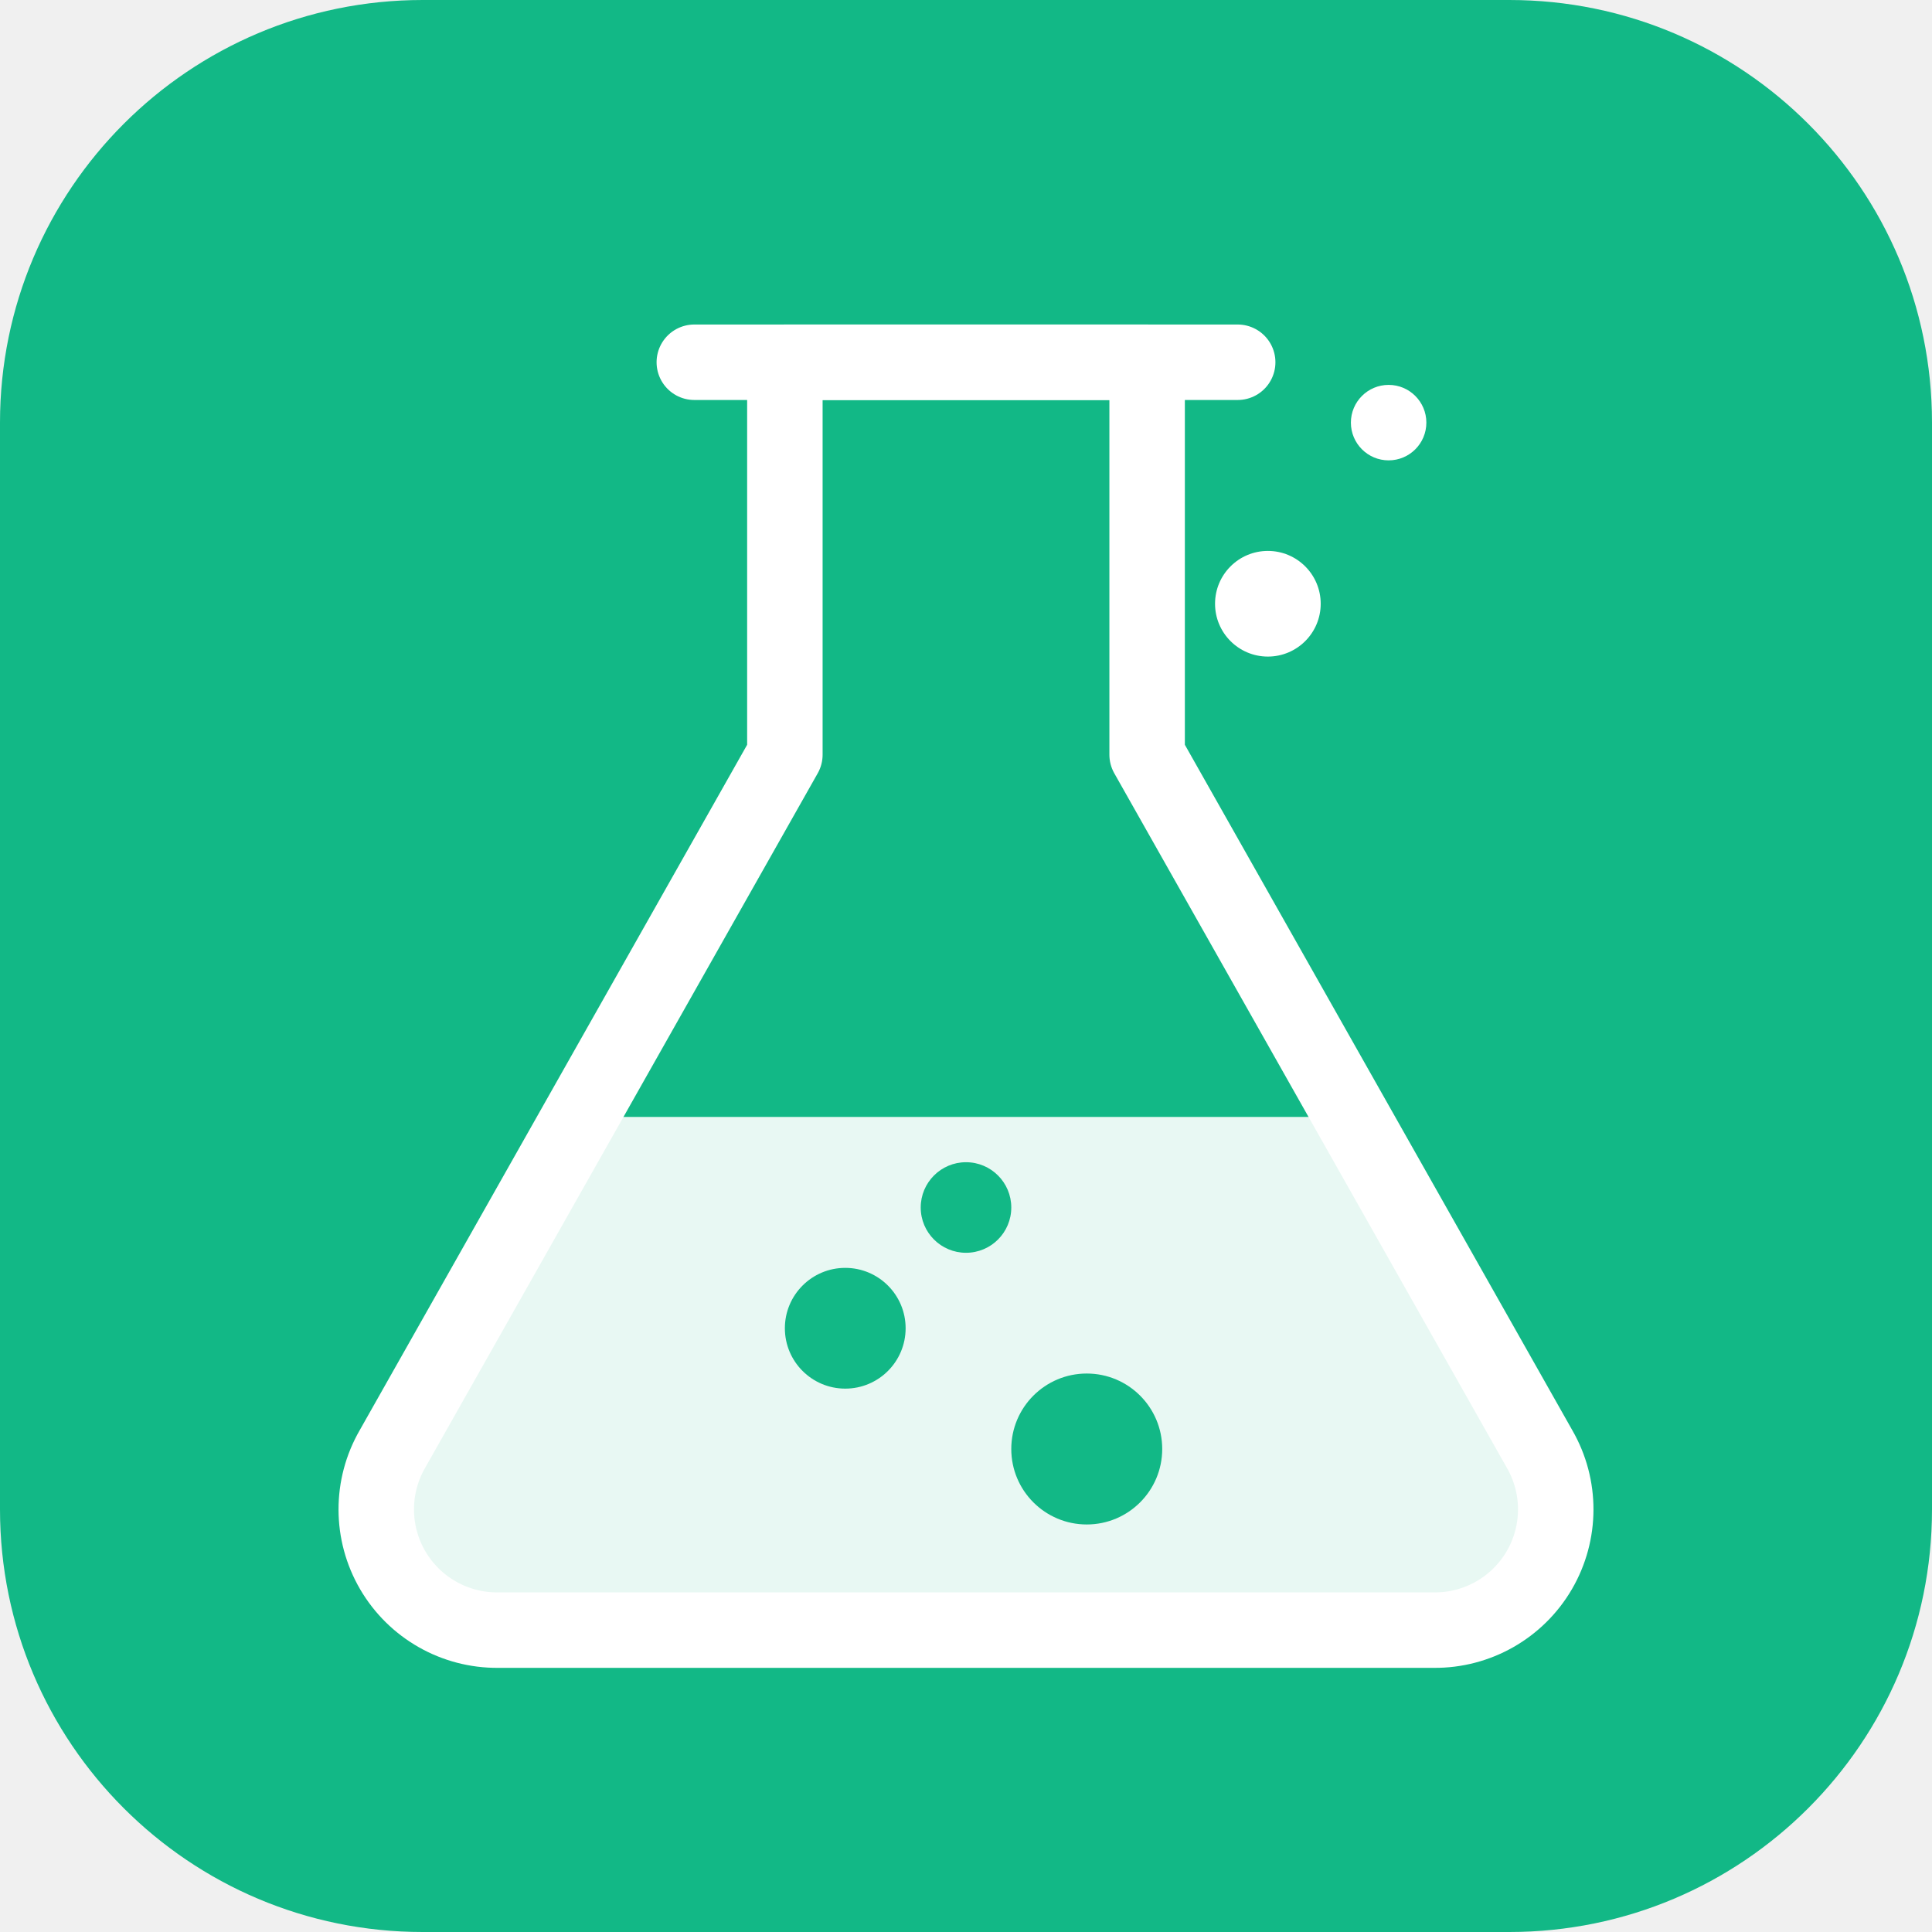
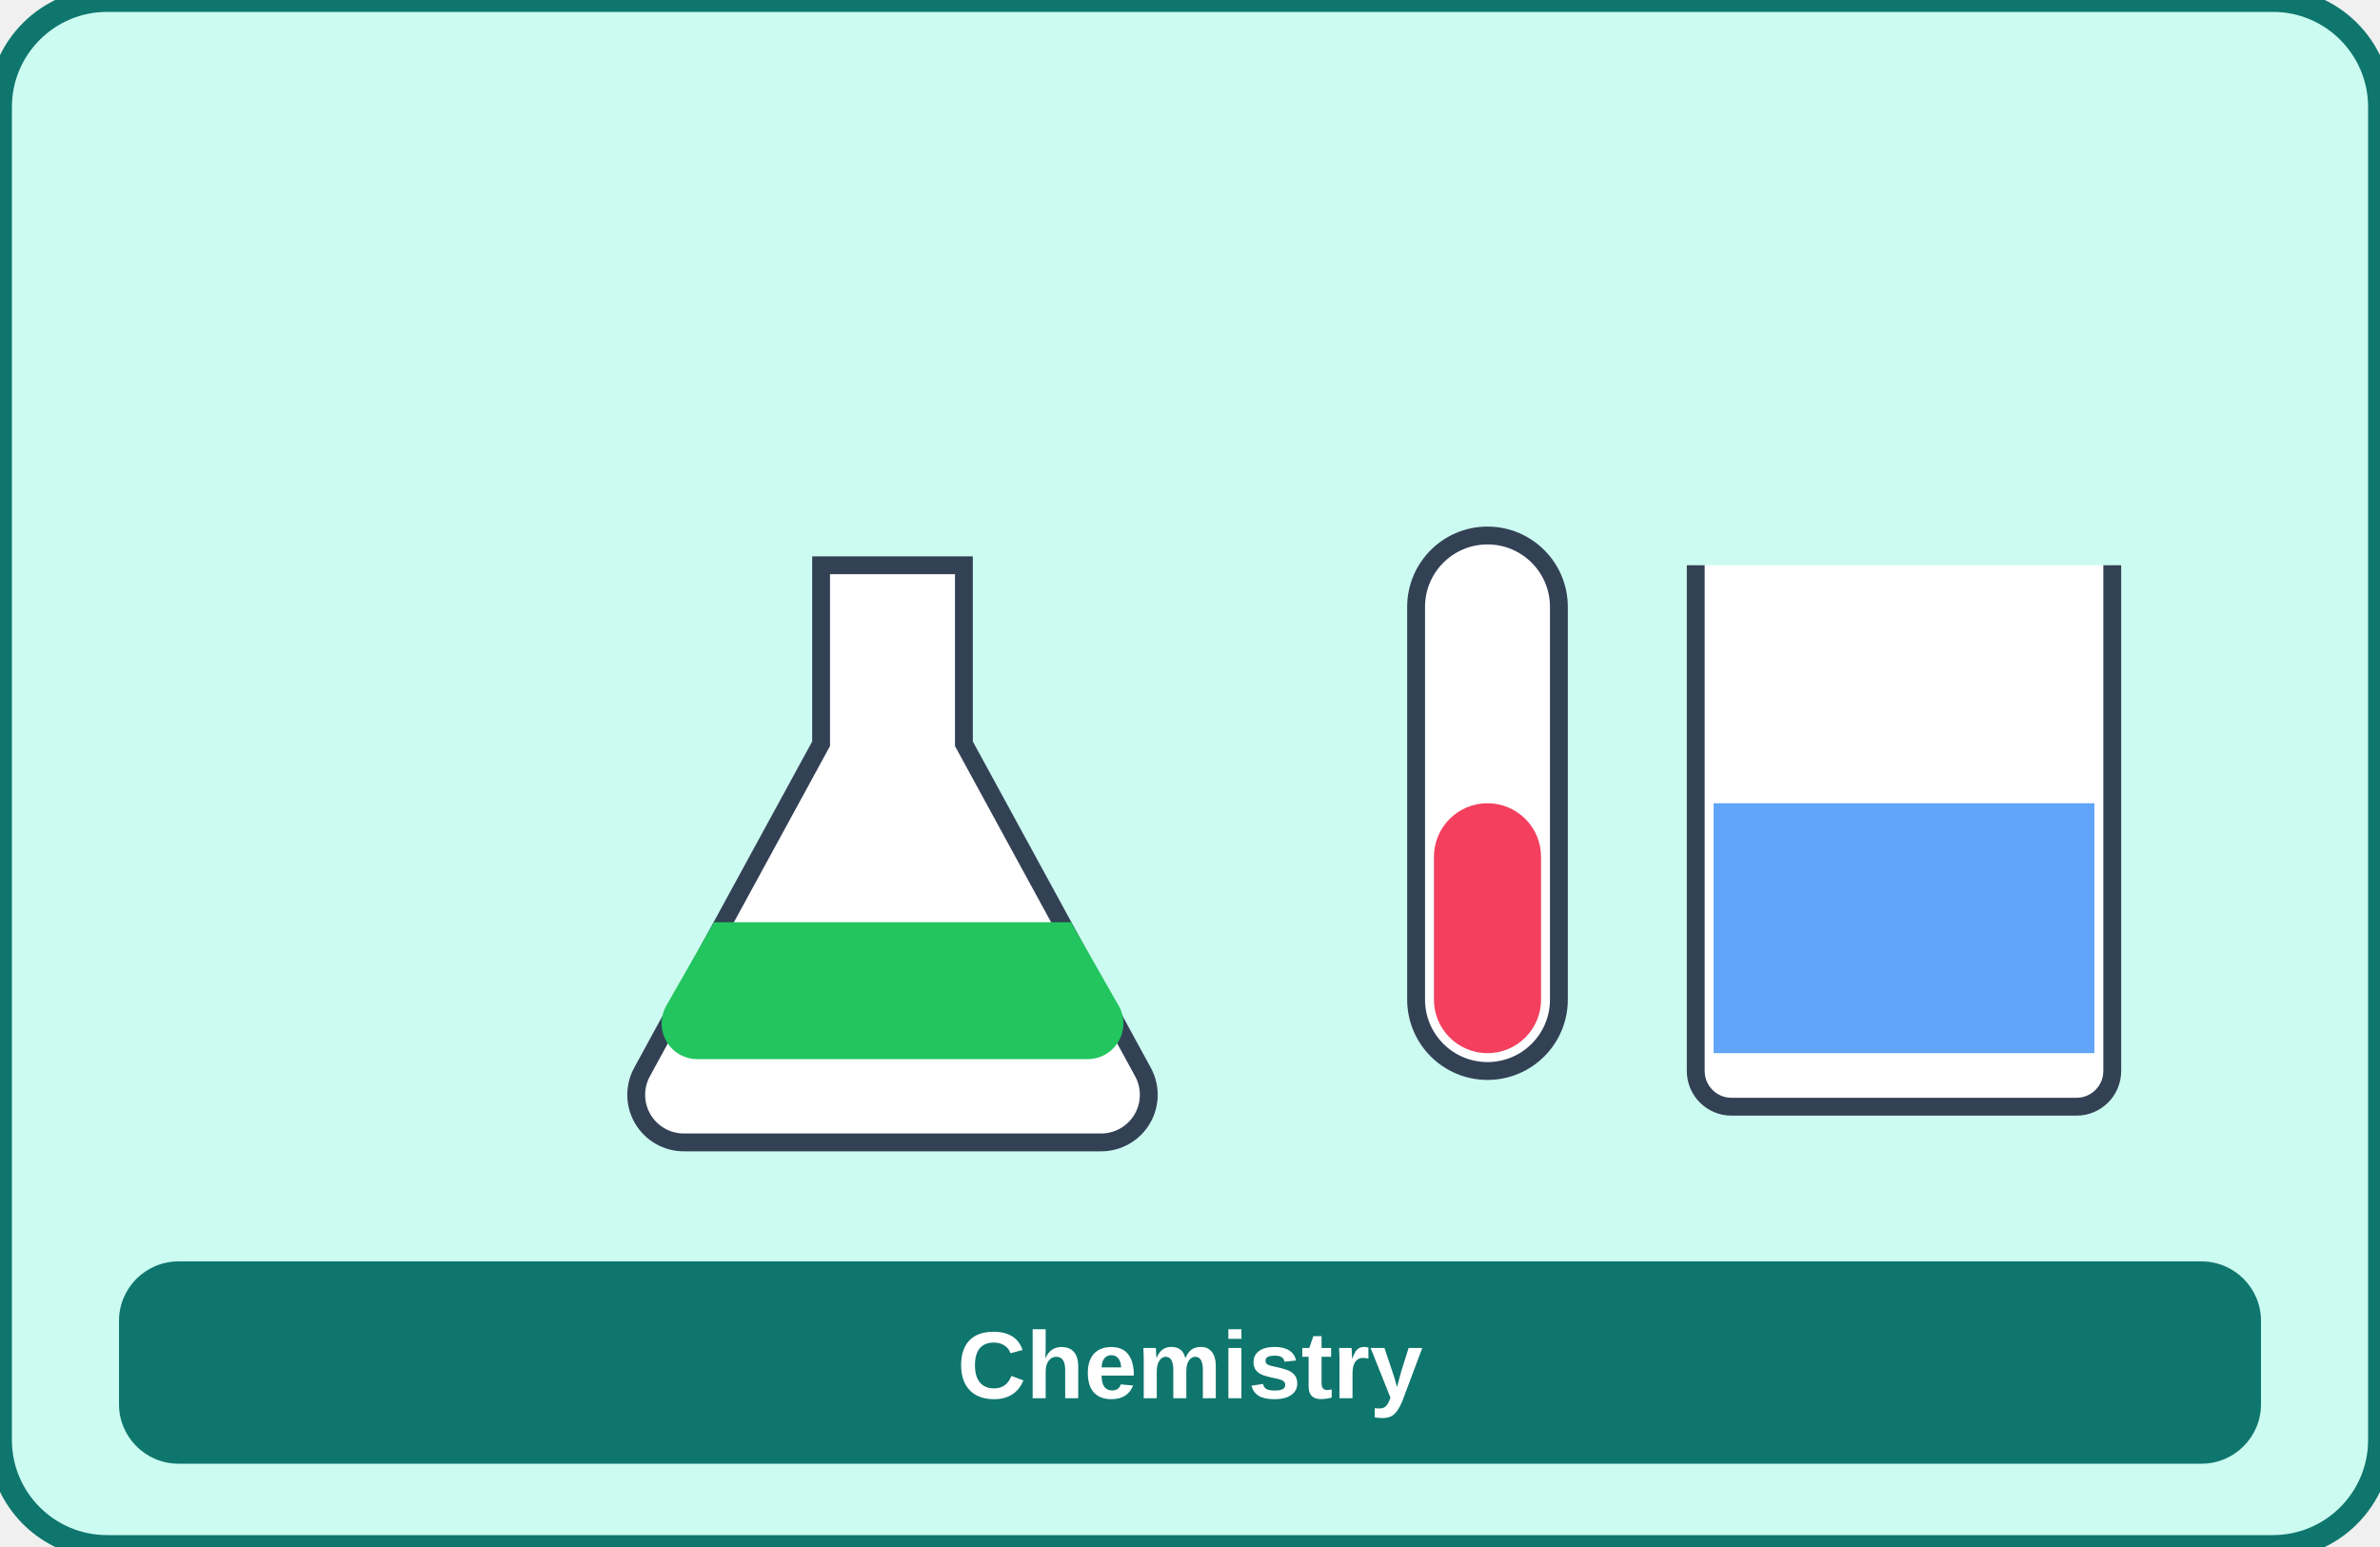
- <svg xmlns="http://www.w3.org/2000/svg" viewBox="0 0 128 128" width="128" height="128">
-   <rect width="128" height="128" rx="28" fill="#12B886" />
-   <defs>
-     <clipPath id="f">
-       <path d="M52 24h24v26l26 46a8 8 0 0 1-7 12H33a8 8 0 0 1-7-12l26-46z" />
-     </clipPath>
-   </defs>
-   <g clip-path="url(#f)">
-     <rect x="20" y="74" width="90" height="40" fill="#FFFFFF" opacity=".9" />
-     <circle cx="56" cy="88" r="4" fill="#12B886" />
-     <circle cx="72" cy="96" r="5" fill="#12B886" />
-     <circle cx="64" cy="80" r="3" fill="#12B886" />
+ <svg xmlns="http://www.w3.org/2000/svg" viewBox="0 0 400 260" width="400" height="260">
+   <rect width="400" height="260" rx="18" fill="#ccfbf1" stroke="#0f766e" stroke-width="4" />
+   <g transform="translate(0,15)">
+     <path d="M138 80 h24 v30 l30 55 a8 8 0 0 1 -7 12 h-70 a8 8 0 0 1 -7 -12 l30 -55 z" fill="#fff" stroke="#334155" stroke-width="3" />
+     <path d="M120 140 h60 l8 14 a6 6 0 0 1 -5 9 h-66 a6 6 0 0 1 -5 -9 z" fill="#22c55e" />
+     <rect x="238" y="75" width="24" height="90" rx="12" fill="#fff" stroke="#334155" stroke-width="3" />
+     <rect x="241" y="120" width="18" height="42" rx="9" fill="#f43f5e" />
+     <path d="M285 80 v85 a6 6 0 0 0 6 6 h58 a6 6 0 0 0 6 -6 v-85" fill="#fff" stroke="#334155" stroke-width="3" />
+     <rect x="288" y="120" width="64" height="42" fill="#60a5fa" />
  </g>
-   <path d="M52 24h24v26l26 46a8 8 0 0 1-7 12H33a8 8 0 0 1-7-12l26-46z" fill="none" stroke="#FFFFFF" stroke-width="5" stroke-linejoin="round" />
-   <path d="M46 24h36" stroke="#FFFFFF" stroke-width="5" stroke-linecap="round" />
-   <circle cx="84" cy="40" r="3.5" fill="#FFFFFF" />
-   <circle cx="92" cy="28" r="2.5" fill="#FFFFFF" />
+   <rect x="20" y="212" width="360" height="34" rx="10" fill="#0f766e" />
+   <text x="200" y="235" font-family="Arial,sans-serif" font-size="16" fill="#fff" text-anchor="middle" font-weight="bold">Chemistry</text>
</svg>
